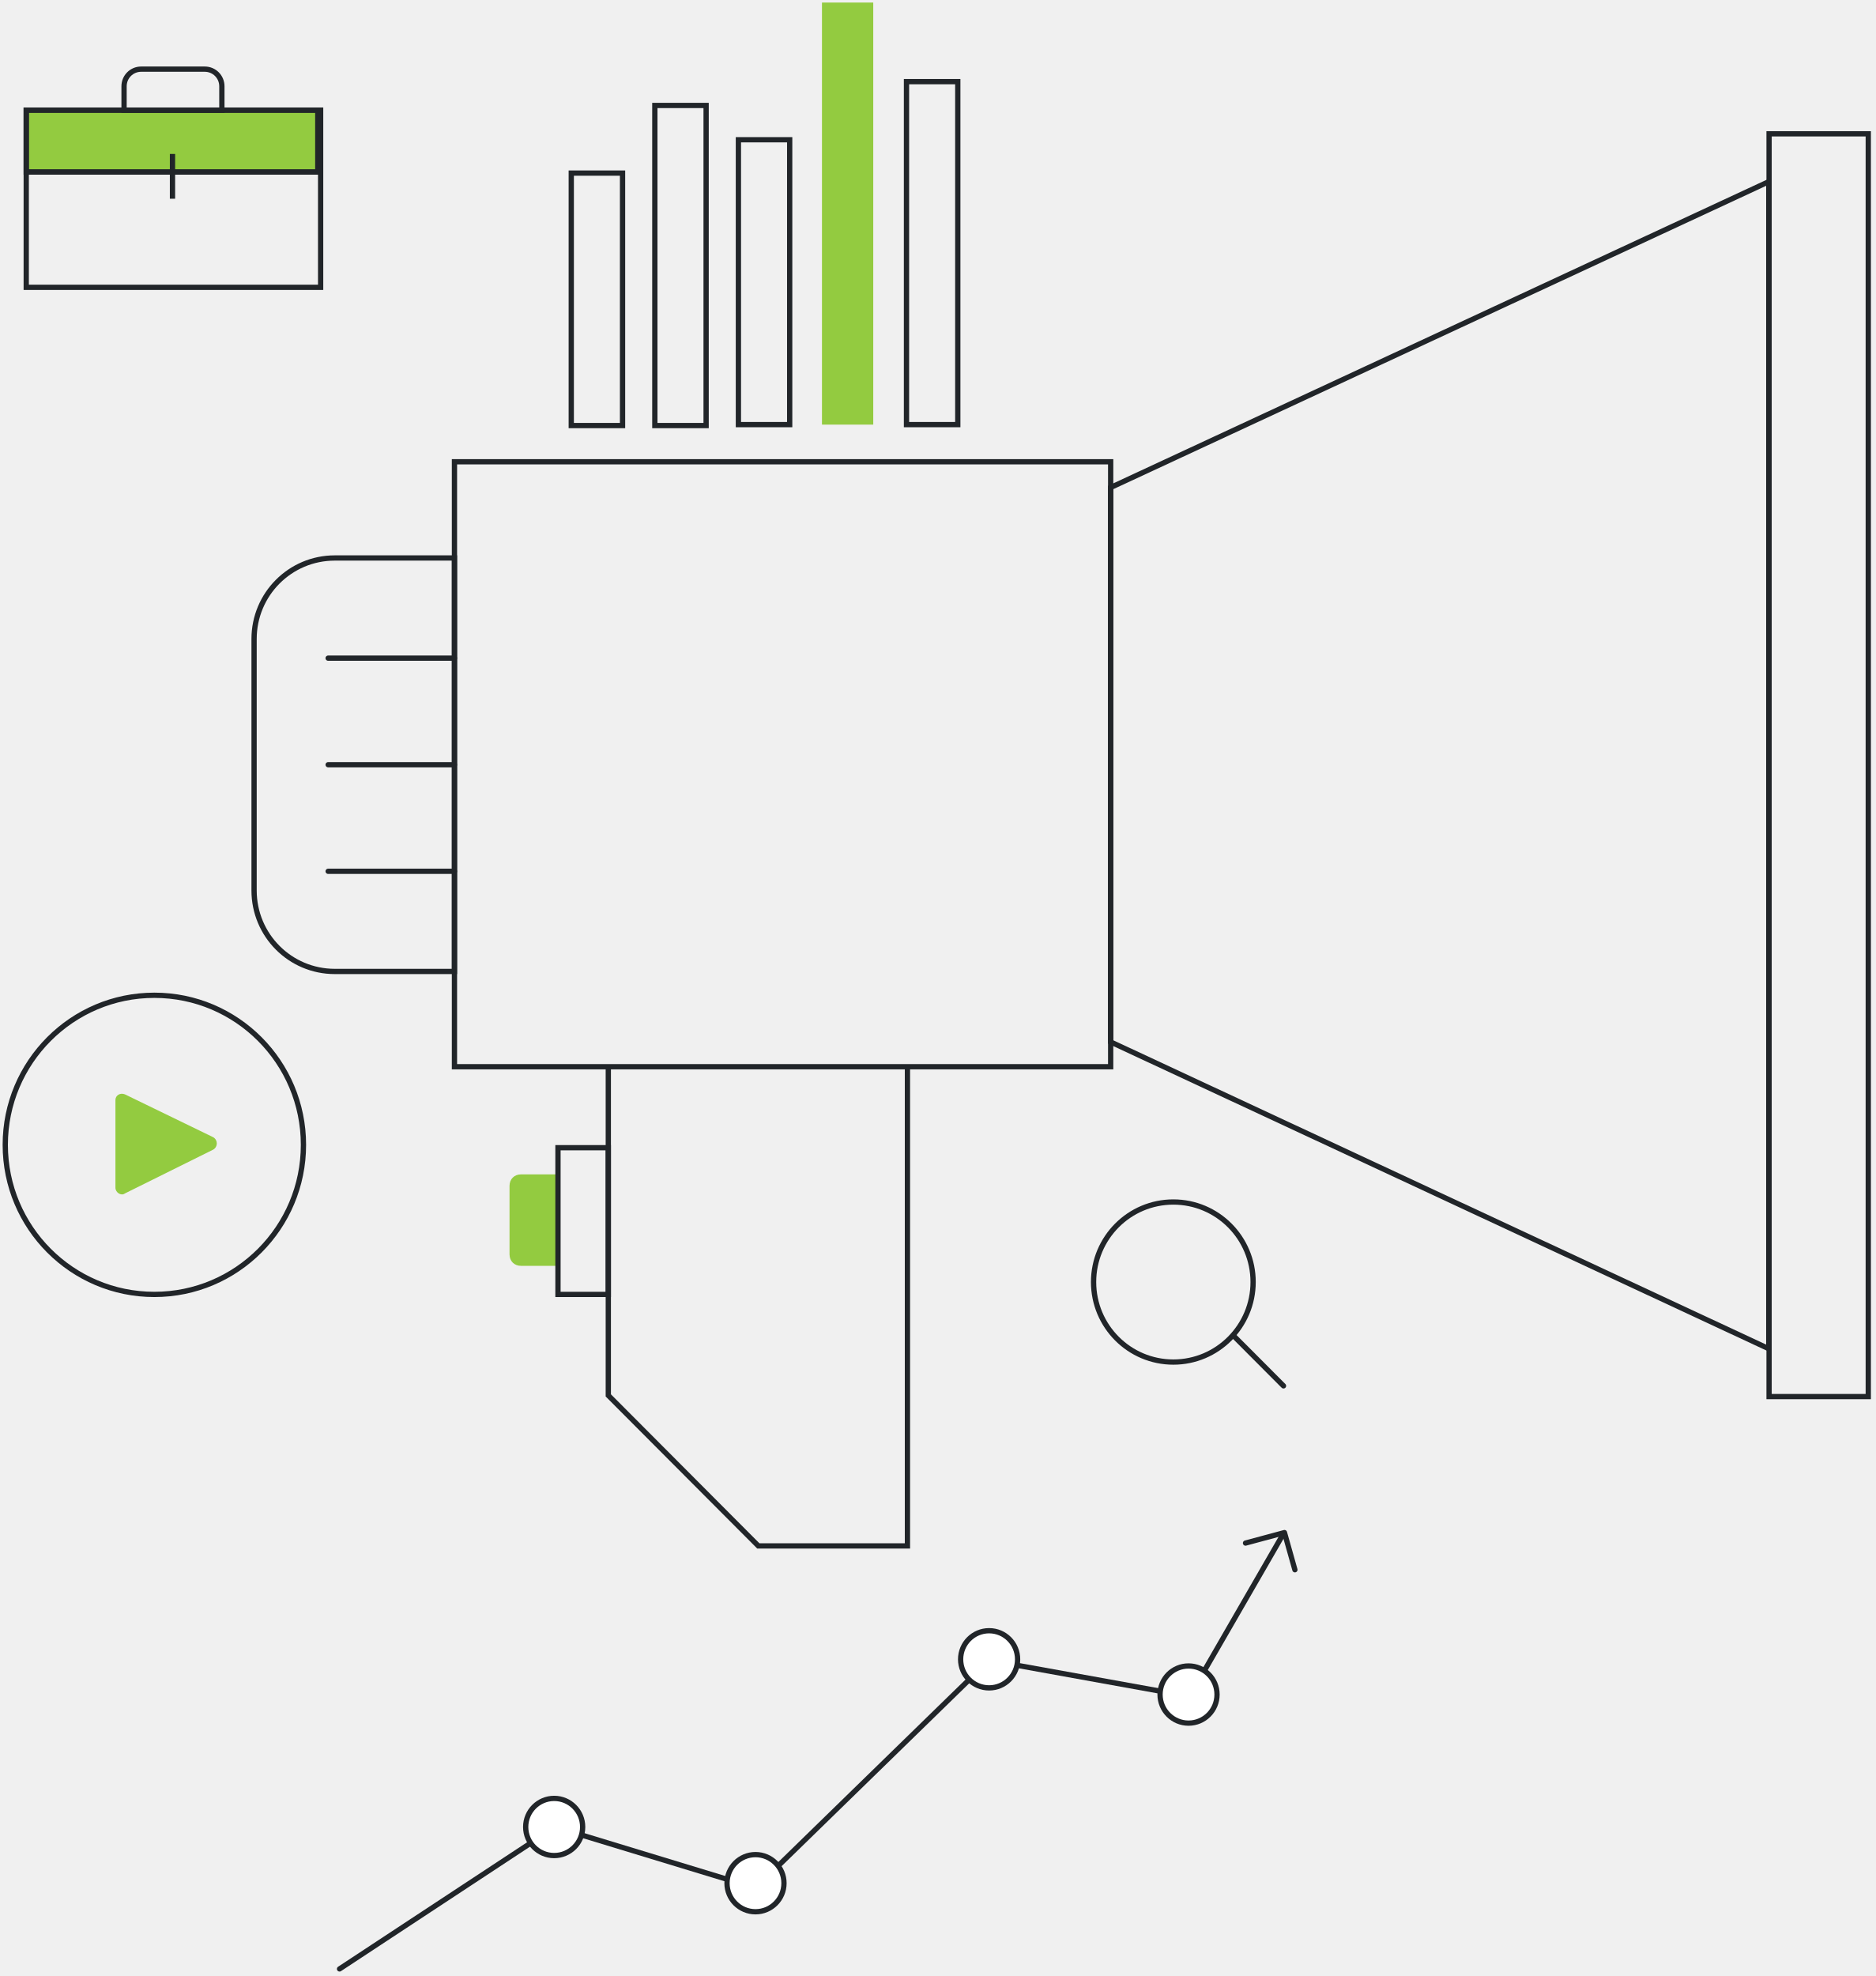
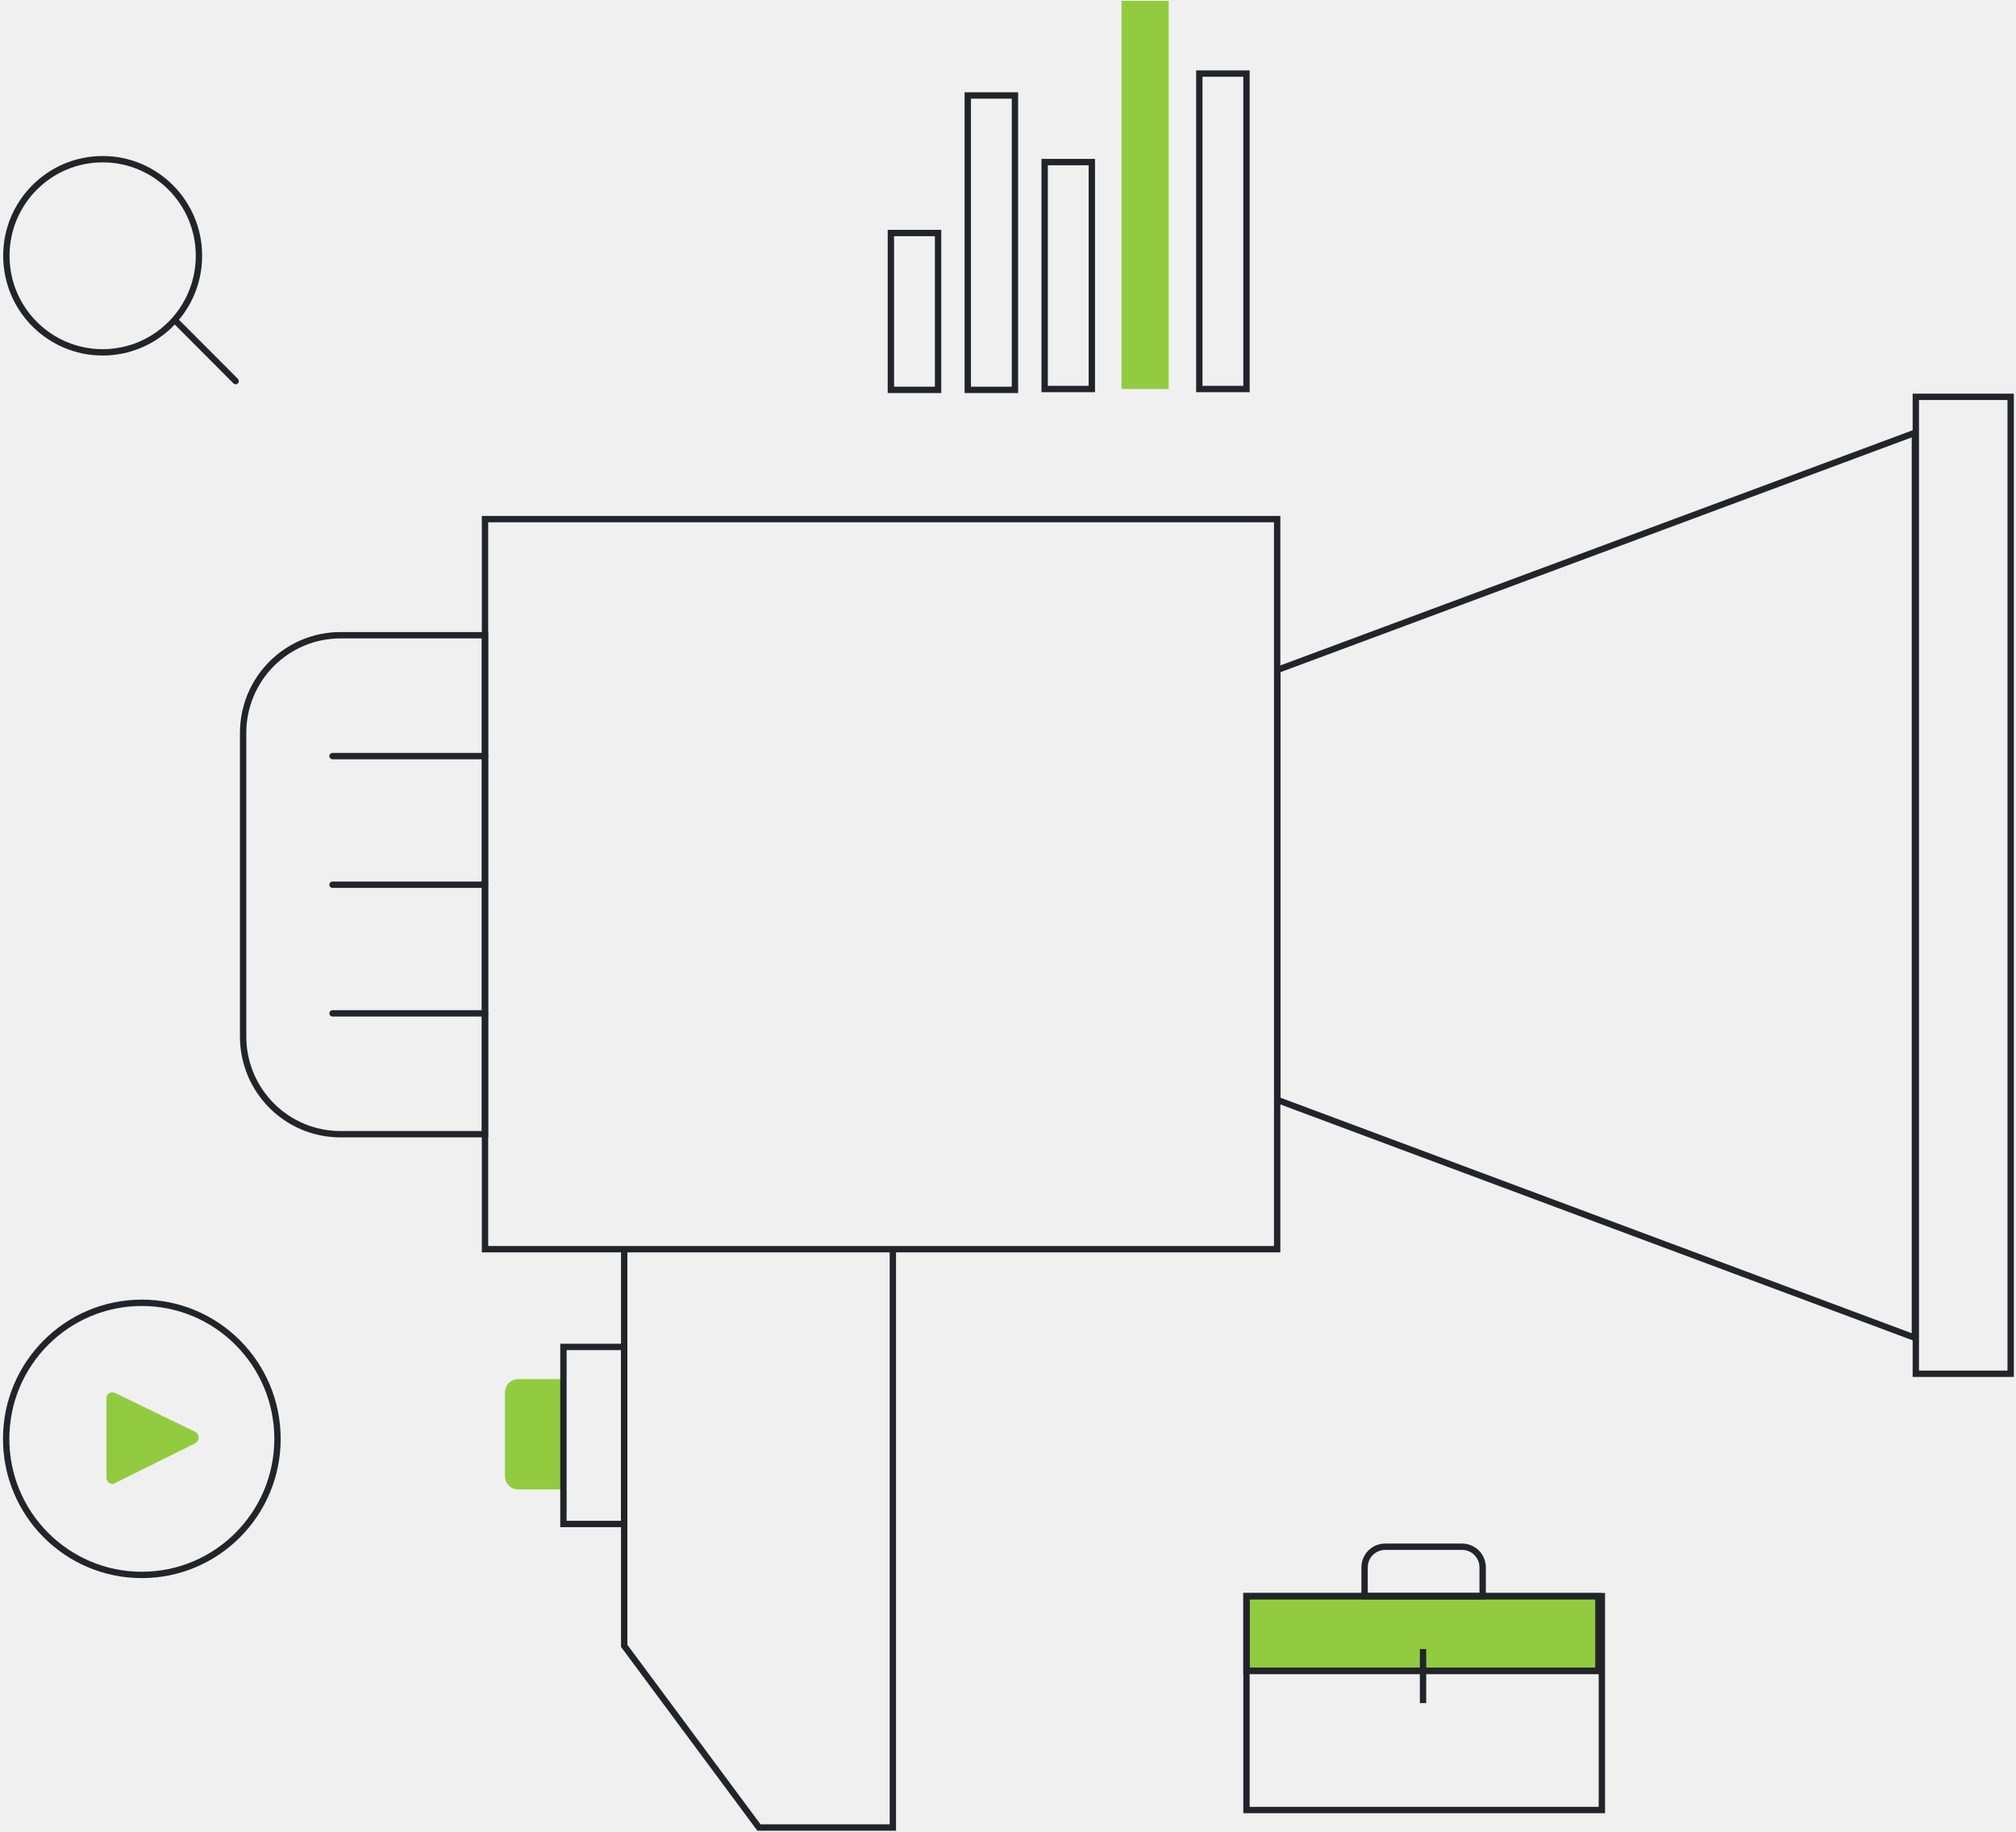
- <svg xmlns="http://www.w3.org/2000/svg" width="356" height="375" viewBox="0 0 356 375" fill="none">
-   <path d="M335.804 25.395H354.633V265.04H335.804V25.395Z" stroke="#212529" />
-   <path d="M210.826 92.514V145.126V197.739L335.748 255.957V145.126V34.477L210.826 92.514Z" stroke="#212529" stroke-miterlimit="10" />
-   <path d="M210.826 87.633H86.264V202.441H210.826V87.633Z" stroke="#212529" stroke-miterlimit="10" />
-   <path d="M86.264 105.893H63.551C55.079 105.893 48.229 112.764 48.229 121.261V168.992C48.229 177.49 55.079 184.36 63.551 184.36H86.264V105.893V105.893Z" stroke="#212529" stroke-miterlimit="10" />
-   <path d="M172.249 202.621V293.383H143.948L115.467 264.816V202.621" stroke="#212529" stroke-miterlimit="10" />
-   <path d="M105.913 240.228H98.882C97.62 240.228 96.719 239.324 96.719 238.058V225.04C96.719 223.775 97.62 222.871 98.882 222.871H105.913V240.228Z" fill="#93CB40" />
-   <path d="M115.467 217.809H105.913V245.652H115.467V217.809Z" stroke="#212529" stroke-miterlimit="10" />
-   <path d="M86.264 124.901H62.289" stroke="#212529" stroke-miterlimit="10" stroke-linecap="round" />
-   <path d="M86.264 145.127H62.289" stroke="#212529" stroke-miterlimit="10" stroke-linecap="round" />
-   <path d="M86.264 165.354H62.289" stroke="#212529" stroke-miterlimit="10" stroke-linecap="round" />
-   <path d="M222.723 258.489C231.086 258.489 237.865 251.689 237.865 243.301C237.865 234.913 231.086 228.114 222.723 228.114C214.36 228.114 207.581 234.913 207.581 243.301C207.581 251.689 214.36 258.489 222.723 258.489Z" stroke="#212529" stroke-miterlimit="10" />
-   <path d="M243.634 263.008L234.26 253.606" stroke="#212529" stroke-miterlimit="10" stroke-linecap="round" />
-   <path d="M236.423 292.84L243.814 290.851L245.797 297.903" stroke="#212529" stroke-miterlimit="10" stroke-linecap="round" stroke-linejoin="round" />
-   <path d="M64.452 373.658L105.372 346.718L143.407 358.29L187.752 315.078L225.787 321.949L243.633 291.032" stroke="#212529" stroke-miterlimit="10" stroke-linecap="round" />
-   <path d="M225.608 327.011C228.594 327.011 231.016 324.583 231.016 321.587C231.016 318.592 228.594 316.163 225.608 316.163C222.621 316.163 220.2 318.592 220.2 321.587C220.2 324.583 222.621 327.011 225.608 327.011Z" fill="white" stroke="#212529" stroke-miterlimit="10" stroke-linecap="round" />
-   <path d="M187.752 320.322C190.739 320.322 193.161 317.893 193.161 314.898C193.161 311.902 190.739 309.474 187.752 309.474C184.766 309.474 182.344 311.902 182.344 314.898C182.344 317.893 184.766 320.322 187.752 320.322Z" fill="white" stroke="#212529" stroke-miterlimit="10" stroke-linecap="round" />
-   <path d="M143.407 362.81C146.394 362.81 148.815 360.381 148.815 357.386C148.815 354.39 146.394 351.962 143.407 351.962C140.42 351.962 137.999 354.39 137.999 357.386C137.999 360.381 140.42 362.81 143.407 362.81Z" fill="white" stroke="#212529" stroke-miterlimit="10" stroke-linecap="round" />
-   <path d="M105.192 352.143C108.179 352.143 110.6 349.714 110.6 346.719C110.6 343.723 108.179 341.295 105.192 341.295C102.205 341.295 99.784 343.723 99.784 346.719C99.784 349.714 102.205 352.143 105.192 352.143Z" fill="white" stroke="#212529" stroke-miterlimit="10" stroke-linecap="round" />
-   <path d="M29.301 245.652C44.932 245.652 57.602 232.943 57.602 217.266C57.602 201.589 44.932 188.881 29.301 188.881C13.671 188.881 1 201.589 1 217.266C1 232.943 13.671 245.652 29.301 245.652Z" stroke="#212529" stroke-miterlimit="10" stroke-linecap="round" />
-   <path d="M23.713 207.684C22.812 207.322 21.911 207.864 21.911 208.768V217.085V225.402C21.911 226.306 22.992 227.03 23.713 226.487L40.478 218.17C41.38 217.628 41.38 216.362 40.478 215.82L23.713 207.684Z" fill="#93CB40" />
-   <path d="M60.321 20.899H4.98V32.651H60.321V20.899Z" fill="#93CB40" />
-   <path d="M60.862 20.899H4.98V54.528H60.862V20.899Z" stroke="#212529" stroke-miterlimit="10" />
-   <path d="M41.935 20.899H23.548V16.379C23.548 14.571 24.99 13.124 26.793 13.124H38.871C40.673 13.124 42.116 14.571 42.116 16.379V20.899H41.935Z" stroke="#212529" stroke-miterlimit="10" />
-   <path d="M4.98 32.651H60.682" stroke="#212529" stroke-miterlimit="10" />
-   <path d="M32.742 37.713V29.215" stroke="#212529" stroke-miterlimit="10" />
-   <path d="M60.321 20.899H4.98V32.651H60.321V20.899Z" stroke="#212529" stroke-miterlimit="10" />
-   <path d="M118.171 32.85H108.437V80.762H118.171V32.85Z" stroke="#212529" stroke-miterlimit="10" />
-   <path d="M134.034 20.013H124.3V80.762H134.034V20.013Z" stroke="#212529" stroke-miterlimit="10" />
-   <path d="M149.897 26.522H140.162V80.581H149.897V26.522Z" stroke="#212529" stroke-miterlimit="10" />
-   <path d="M165.76 0.487H156.026V80.581H165.76V0.487Z" fill="#93CB40" />
-   <path d="M181.804 15.493H172.069V80.581H181.804V15.493Z" stroke="#212529" stroke-miterlimit="10" />
+ <svg xmlns="http://www.w3.org/2000/svg" width="317" height="288" viewBox="0 0 317 288" fill="none">
+   <path d="M301.248 62.406H316.162V216.029H301.248V62.406Z" stroke="#212529" />
+   <path d="M200.844 105.353V139.159V172.965L301.104 210.372V139.159V68.062L200.844 105.353Z" stroke="#212529" stroke-miterlimit="10" />
+   <path d="M200.826 81.633H76.264V196.441H200.826V81.633Z" stroke="#212529" stroke-miterlimit="10" />
+   <path d="M76.264 99.893H53.551C45.079 99.893 38.229 106.764 38.229 115.261V162.992C38.229 171.49 45.079 178.36 53.551 178.36H76.264V99.893V99.893Z" stroke="#212529" stroke-miterlimit="10" />
+   <path d="M140.394 196.621V287.383H119.339L98.149 258.816V196.621" stroke="#212529" stroke-miterlimit="10" />
+   <path d="M88.596 234.228H81.565C80.303 234.228 79.402 233.324 79.402 232.058V219.04C79.402 217.775 80.303 216.871 81.565 216.871H88.596V234.228Z" fill="#93CB40" />
+   <path d="M98.15 211.809H88.596V239.652H98.15V211.809Z" stroke="#212529" stroke-miterlimit="10" />
+   <path d="M76.265 118.901H52.289" stroke="#212529" stroke-miterlimit="10" stroke-linecap="round" />
+   <path d="M76.265 139.127H52.289" stroke="#212529" stroke-miterlimit="10" stroke-linecap="round" />
+   <path d="M76.265 159.354H52.289" stroke="#212529" stroke-miterlimit="10" stroke-linecap="round" />
+   <path d="M16.142 55.409C24.505 55.409 31.285 48.609 31.285 40.221C31.285 31.833 24.505 25.034 16.142 25.034C7.779 25.034 1 31.833 1 40.221C1 48.609 7.779 55.409 16.142 55.409Z" stroke="#212529" stroke-miterlimit="10" />
+   <path d="M37.053 59.928L27.679 50.526" stroke="#212529" stroke-miterlimit="10" stroke-linecap="round" />
+   <path d="M22.301 247.663C34.083 247.663 43.634 238.083 43.634 226.267C43.634 214.45 34.083 204.87 22.301 204.87C10.52 204.87 0.969 214.45 0.969 226.267C0.969 238.083 10.52 247.663 22.301 247.663Z" stroke="#212529" stroke-miterlimit="10" stroke-linecap="round" />
+   <path d="M18.089 219.043C17.41 218.771 16.73 219.179 16.73 219.861V226.13V232.399C16.73 233.081 17.546 233.626 18.089 233.217L30.726 226.948C31.406 226.539 31.406 225.585 30.726 225.176L18.089 219.043Z" fill="#93CB40" />
+   <path d="M251.341 251.005H196V262.757H251.341V251.005Z" fill="#93CB40" />
+   <path d="M251.881 251.005H196V284.633H251.881V251.005Z" stroke="#212529" stroke-miterlimit="10" />
+   <path d="M232.955 251.005H214.568V246.485C214.568 244.677 216.01 243.23 217.812 243.23H229.89C231.693 243.23 233.135 244.677 233.135 246.485V251.005H232.955Z" stroke="#212529" stroke-miterlimit="10" />
+   <path d="M196 262.757H251.701" stroke="#212529" stroke-miterlimit="10" />
+   <path d="M223.761 267.819V259.321" stroke="#212529" stroke-miterlimit="10" />
+   <path d="M251.341 251.005H196V262.757H251.341V251.005Z" stroke="#212529" stroke-miterlimit="10" />
+   <path d="M147.504 36.642H140.085V61.311H147.504V36.642Z" stroke="#212529" stroke-miterlimit="10" />
+   <path d="M159.594 15.013H152.175V61.312H159.594V15.013Z" stroke="#212529" stroke-miterlimit="10" />
+   <path d="M171.683 25.489H164.264V61.174H171.683V25.489Z" stroke="#212529" stroke-miterlimit="10" />
+   <path d="M183.773 0.132H176.354V61.174H183.773V0.132Z" fill="#93CB40" />
+   <path d="M196 11.569H188.582V61.174H196V11.569Z" stroke="#212529" stroke-miterlimit="10" />
</svg>
